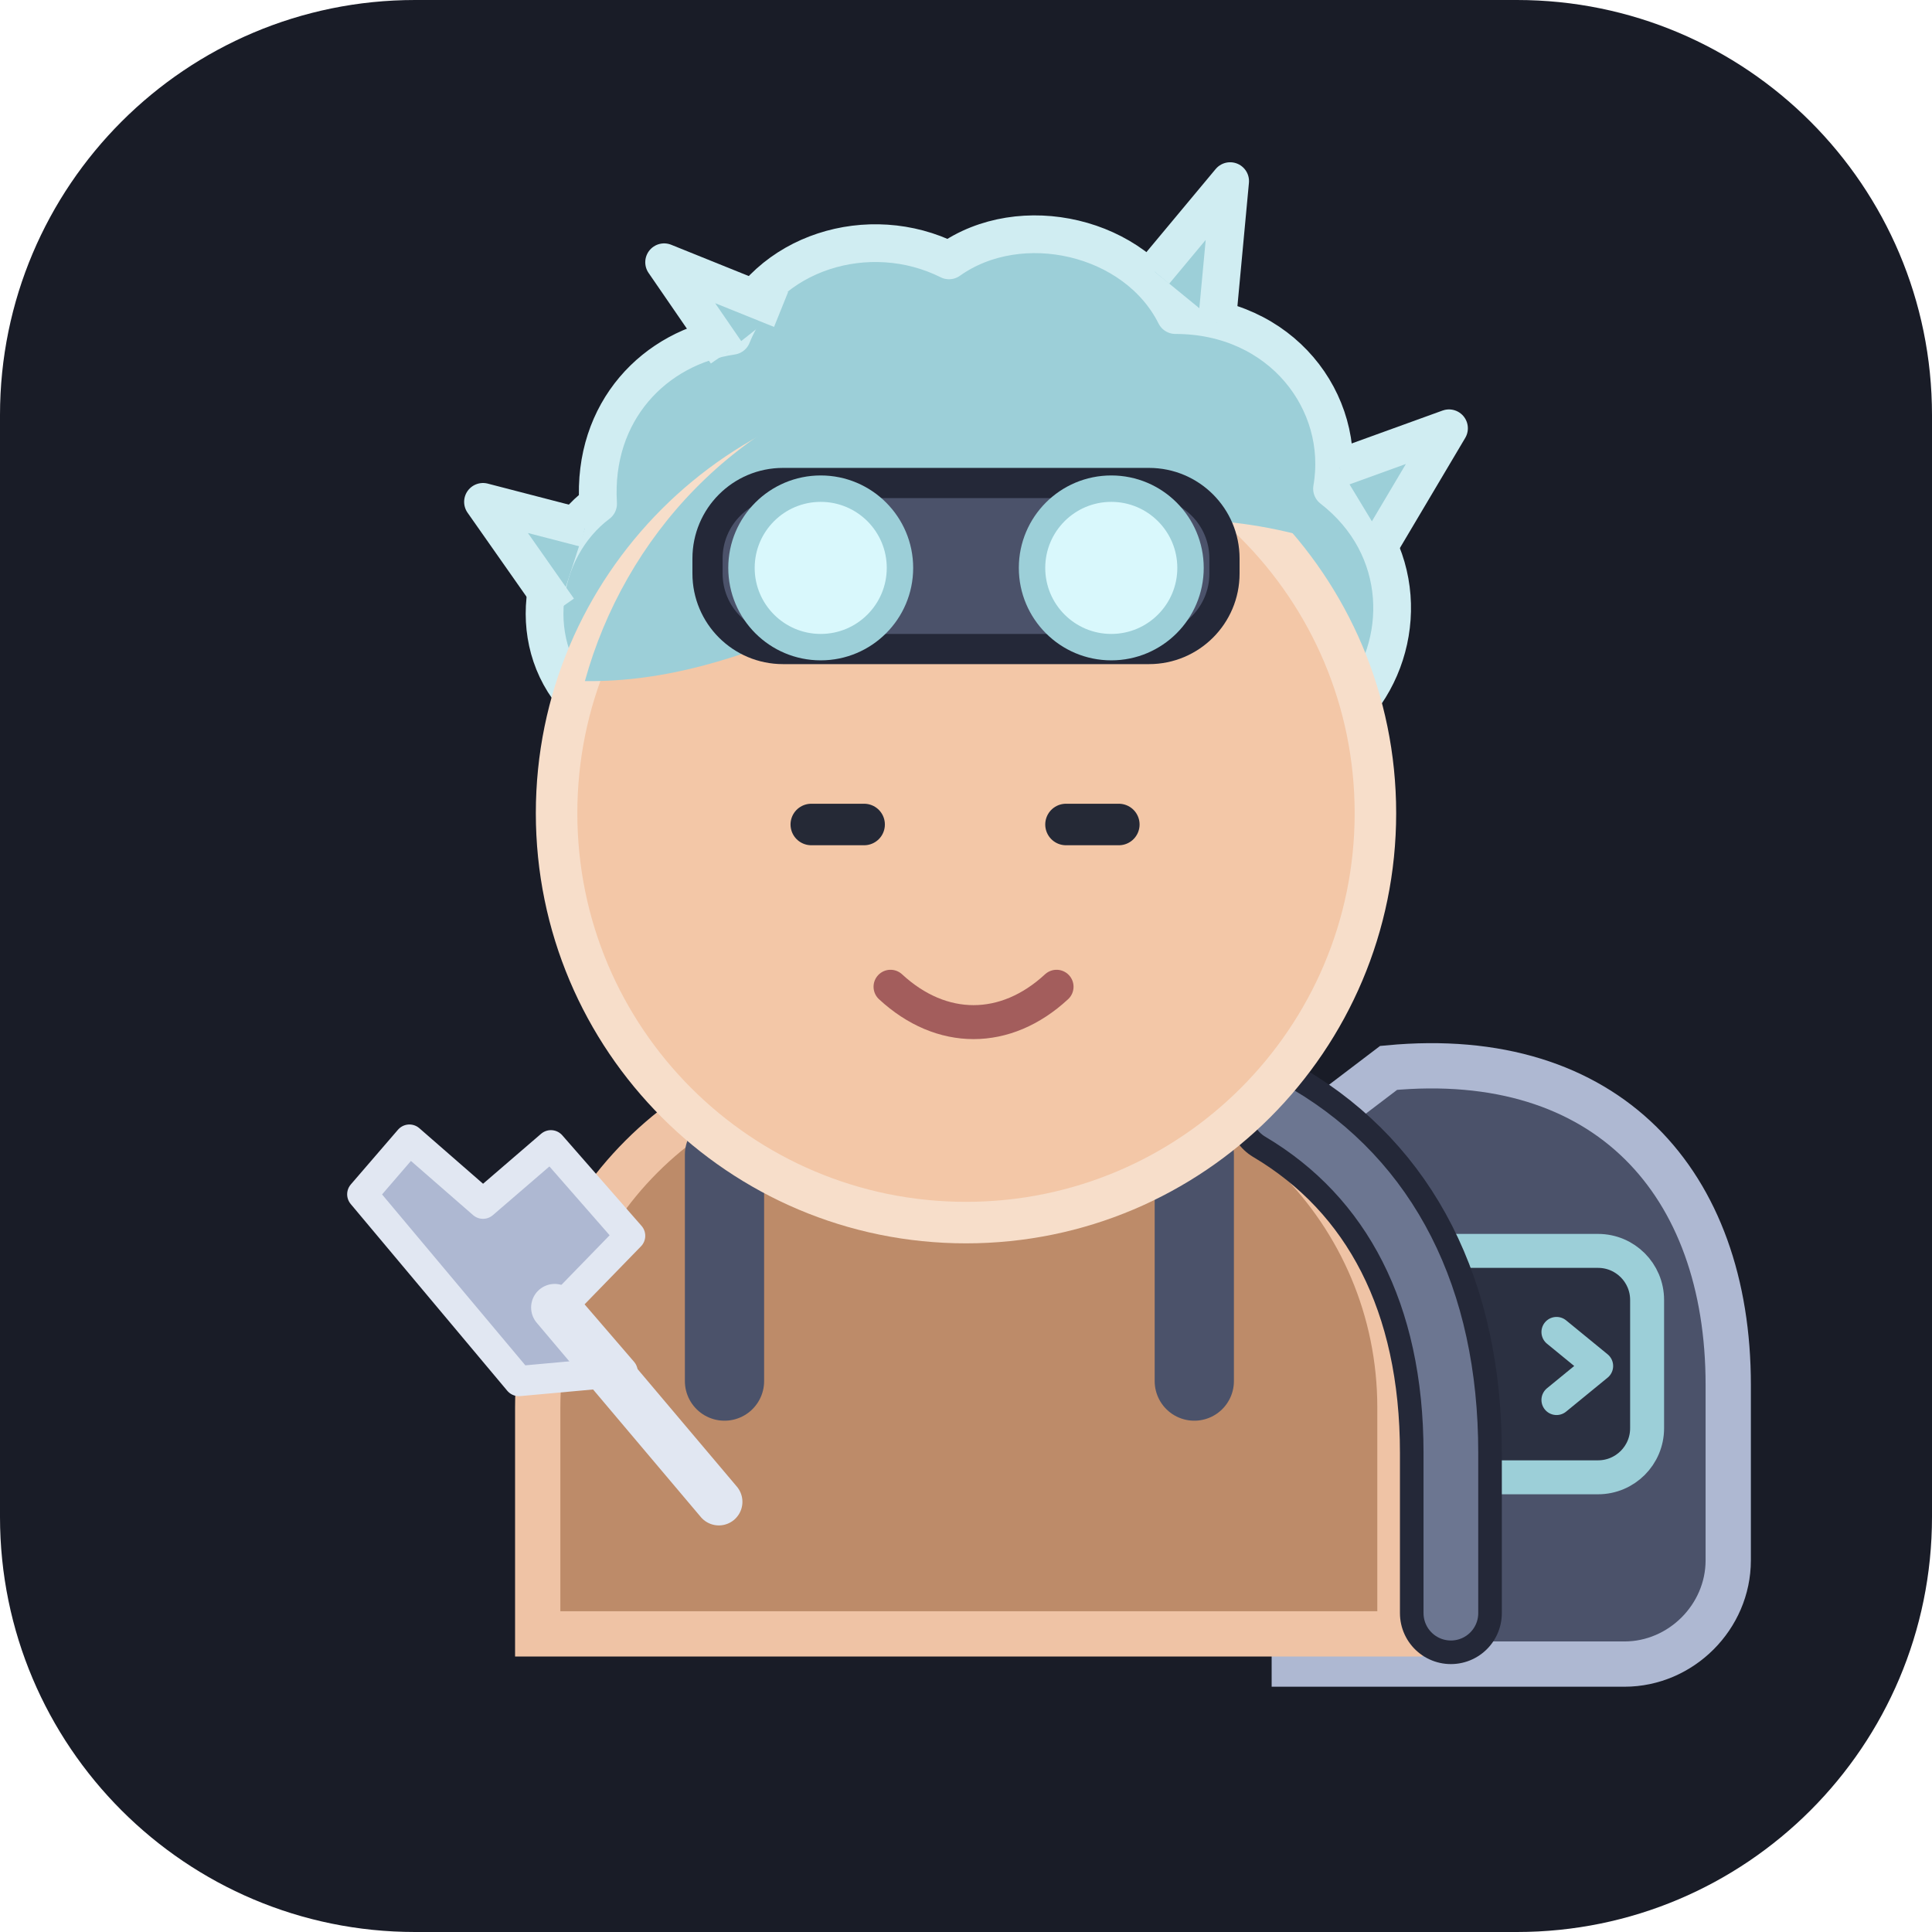
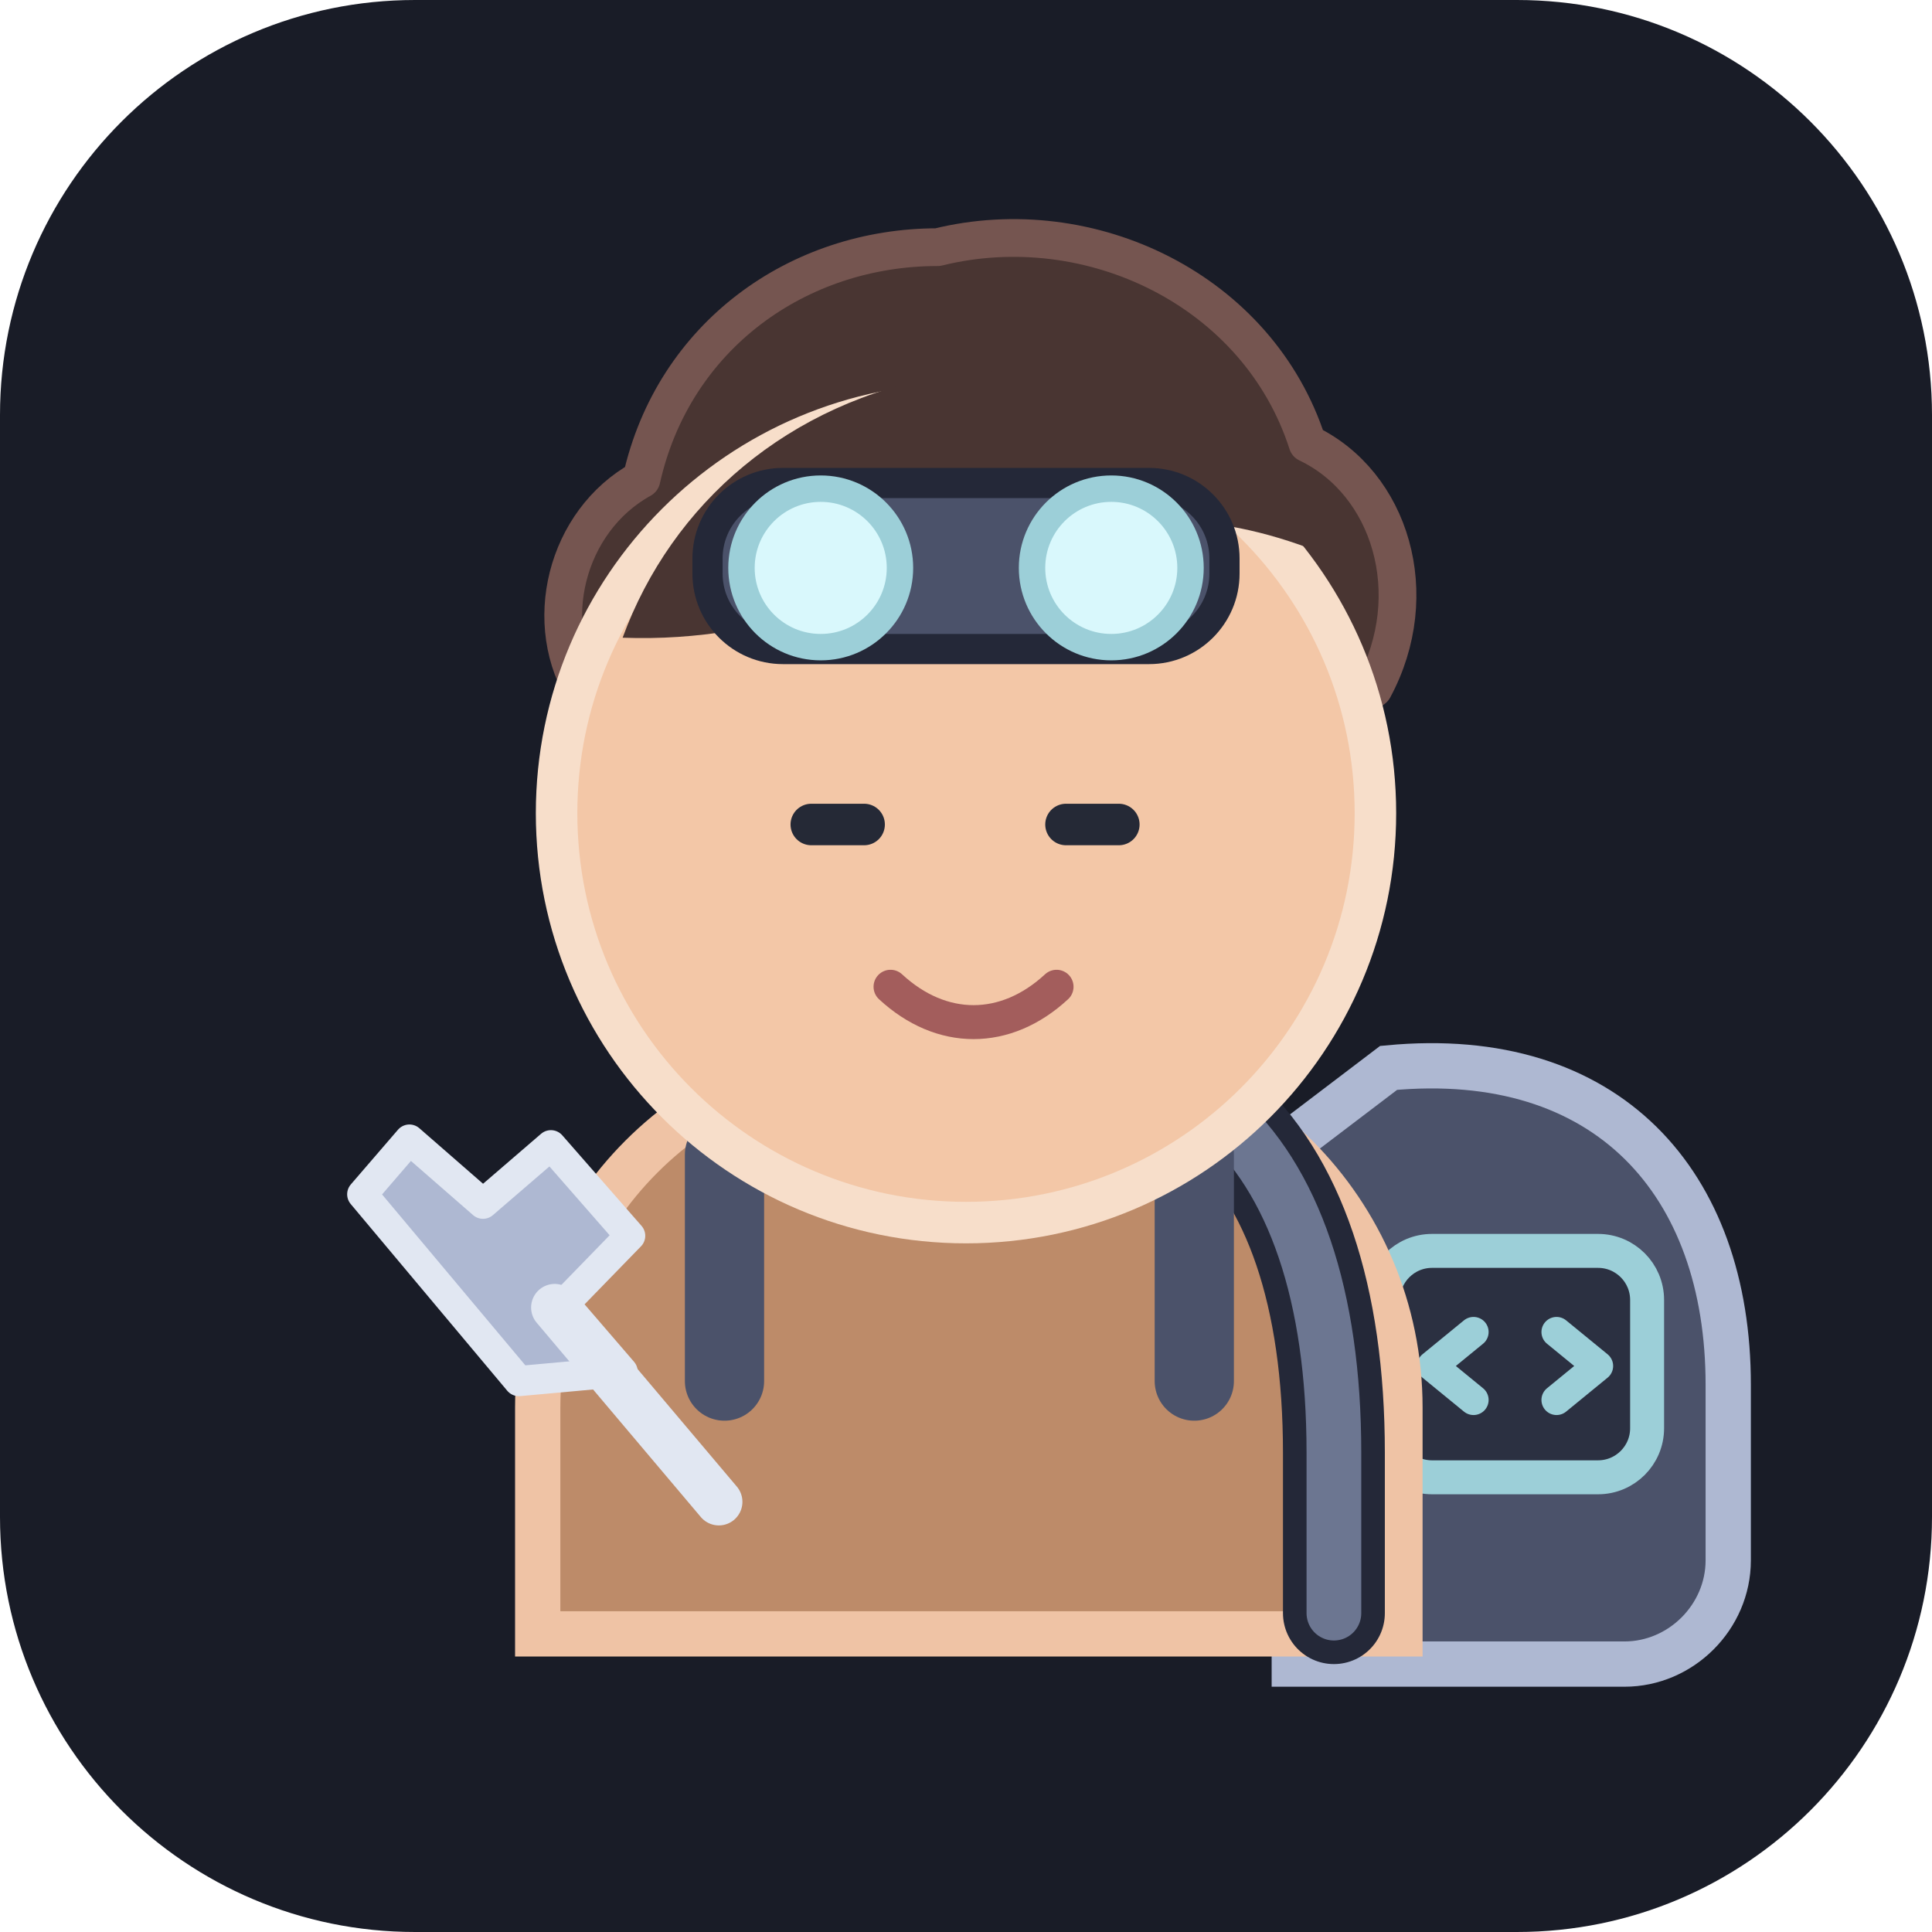
<svg xmlns="http://www.w3.org/2000/svg" viewBox="0 0 1024 1024" role="img" aria-label="Original backback scientist mascot">
  <rect width="1024" height="1024" rx="220" fill="#191c27" />
  <path d="M736 566c116-11 180 61 180 168v93c0 30-25 55-55 55H686V604z" fill="#4b526a" stroke="#aeb8d2" stroke-width="24" />
  <rect x="733" y="663" width="140" height="120" rx="26" fill="#2b3041" stroke="#9ccfd8" stroke-width="18" />
  <path d="m781 706-22 18 22 18m44-36 22 18-22 18" fill="none" stroke="#9ccfd8" stroke-width="16" stroke-linecap="round" stroke-linejoin="round" />
  <path d="M285 746c0-104 84-188 188-188h81c104 0 188 84 188 188v120H285z" fill="#bd8b69" stroke="#efc3a5" stroke-width="24" />
-   <path d="M678 590c59 35 91 97 91 180v85" fill="none" stroke="#242838" stroke-width="54" stroke-linecap="round" />
-   <path d="M678 590c59 35 91 97 91 180v85" fill="none" stroke="#6c7691" stroke-width="29" stroke-linecap="round" />
+   <path d="M646 590c40 35 61 97 61 180v85" fill="none" stroke="#242838" stroke-width="54" stroke-linecap="round" />
+   <path d="M646 590c40 35 61 97 61 180v85" fill="none" stroke="#6c7691" stroke-width="29" stroke-linecap="round" />
  <path d="M384 612v120m249-120v120" stroke="#4b526a" stroke-width="42" stroke-linecap="round" />
-   <path d="M309 374c-32-31-24-83 8-107-3-49 30-83 71-89 18-45 73-61 115-40 38-27 99-13 120 29 56 0 91 46 83 92 40 31 40 83 13 115z" fill="#9ccfd8" stroke="#d0edf2" stroke-width="20" stroke-linejoin="round" />
-   <path d="m310 280-54-14 40 57m89-136-33-48 62 25m198-20 40-48-7 75m65 77 58-21-35 59" fill="#9ccfd8" stroke="#d0edf2" stroke-width="20" stroke-linejoin="round" />
+   <path d="M311 369c-25-38-11-93 29-115 17-76 83-123 157-123 81-20 170 23 196 104 44 21 62 80 35 130-42 35-116 52-211 50-88 2-162-14-206-46z" fill="#493532" stroke="#755550" stroke-width="20" stroke-linejoin="round" />
  <circle cx="512" cy="431" r="217" fill="#f3c7a7" stroke="#f7deca" stroke-width="22" />
-   <path d="M310 361c21-76 80-142 166-163 85-20 175 10 231 91-53-18-105-17-154-4-89 24-156 77-243 76z" fill="#9ccfd8" />
+   <path d="M330 338c26-71 88-125 171-139 83-12 161 25 204 96-59-25-109-23-158-9-77 23-136 55-217 52z" fill="#493532" />
  <rect x="375" y="256" width="274" height="88" rx="40" fill="#4b526a" stroke="#242838" stroke-width="16" />
  <circle cx="435" cy="301" r="42" fill="#d9f8fc" stroke="#9ccfd8" stroke-width="14" />
  <circle cx="589" cy="301" r="42" fill="#d9f8fc" stroke="#9ccfd8" stroke-width="14" />
  <path d="M430 437h28m107 0h28" stroke="#252936" stroke-width="22" stroke-linecap="round" />
  <path d="M472 523c27 25 61 25 88 0" fill="none" stroke="#a35d5c" stroke-width="18" stroke-linecap="round" />
  <path d="m275 732-83-99 25-29 39 34 36-31 42 48-35 36 31 36z" fill="#aeb8d2" stroke="#e1e7f2" stroke-width="16" stroke-linejoin="round" />
  <path d="m294 693 87 103" stroke="#e1e7f2" stroke-width="25" stroke-linecap="round" />
</svg>
